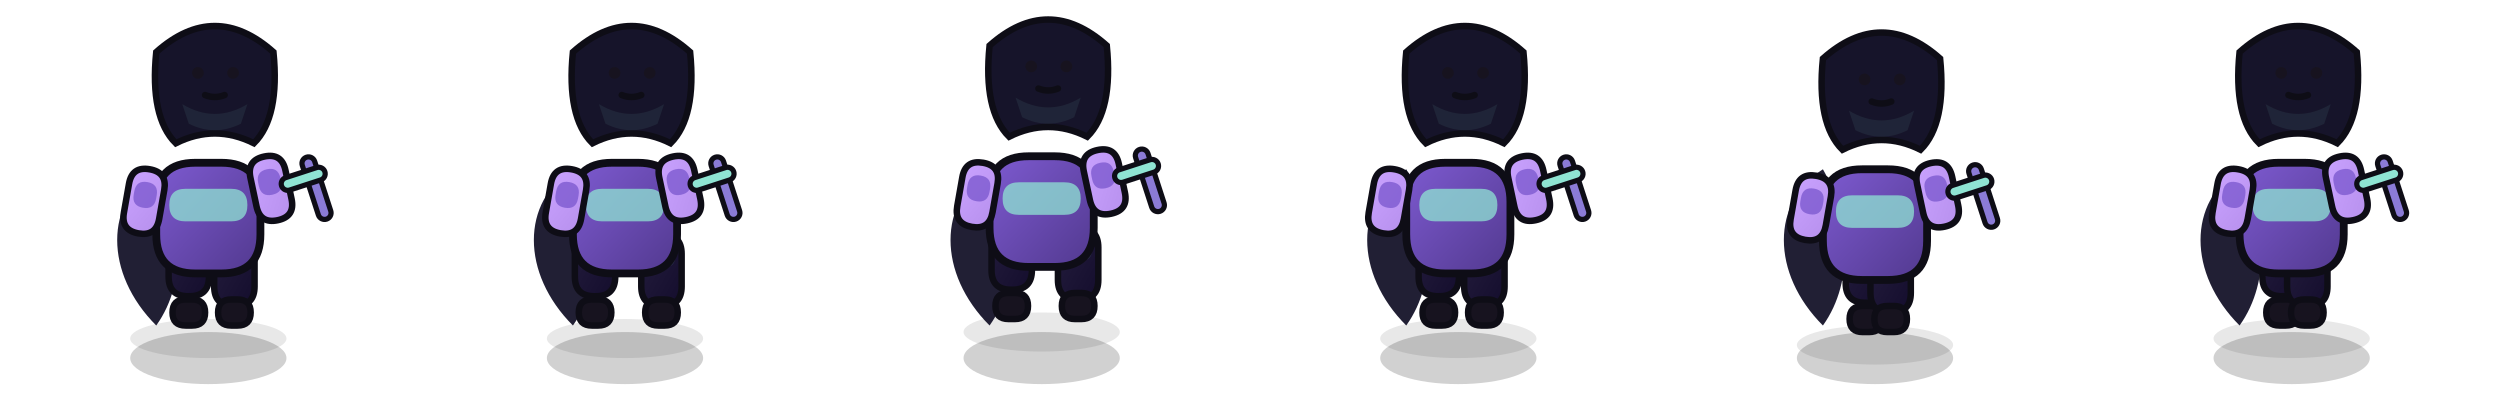
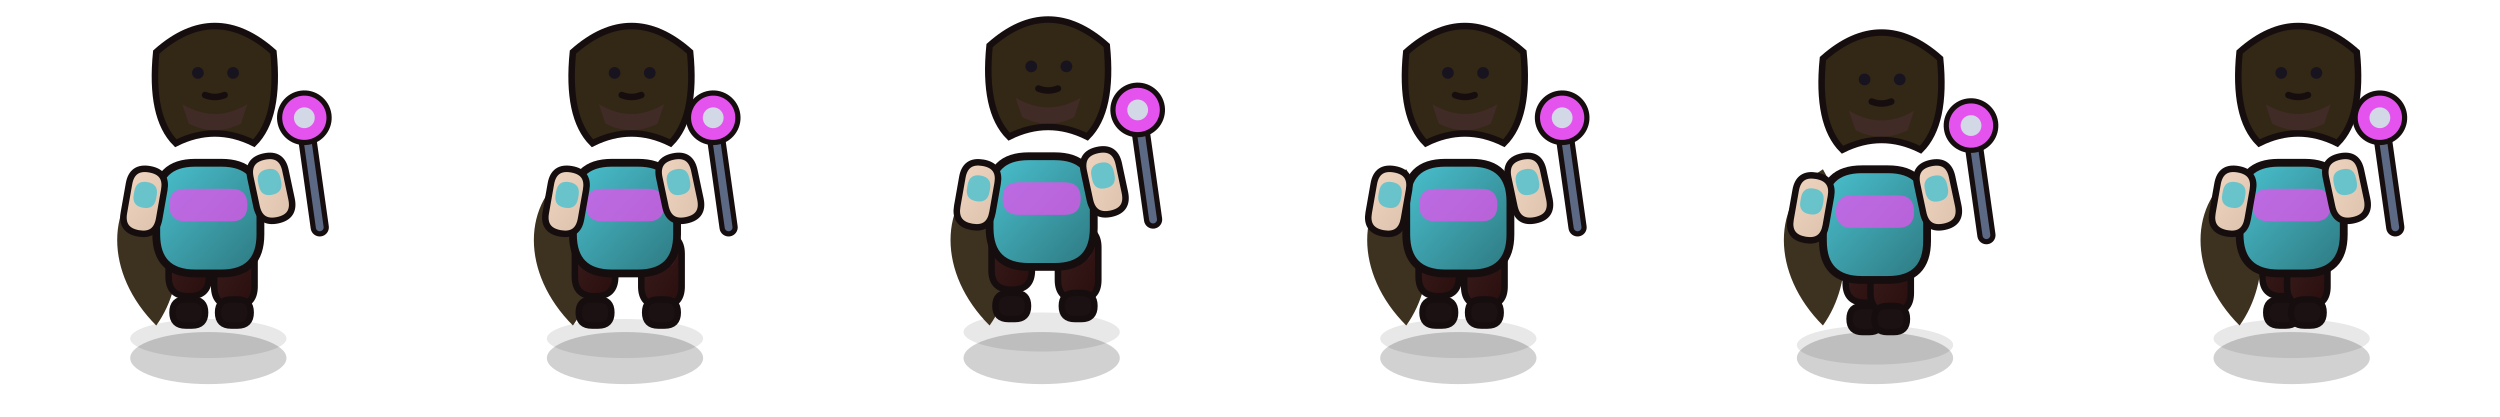
<svg xmlns="http://www.w3.org/2000/svg" viewBox="0 0 384 64" width="384" height="64" shape-rendering="geometricPrecision">
  <defs>
    <linearGradient id="shade-shirt" x1="0%" y1="0%" x2="100%" y2="100%">
-       <stop offset="0%" stop-color="#7d5ad0" />
-       <stop offset="100%" stop-color="#52398f" />
+       <stop offset="0%" stop-color="#4ac1cf" />
+       <stop offset="100%" stop-color="#2d7880" />
    </linearGradient>
    <linearGradient id="shade-skin" x1="0%" y1="0%" x2="100%" y2="100%">
-       <stop offset="0%" stop-color="#c9a2ff" />
-       <stop offset="100%" stop-color="#b790ed" />
+       <stop offset="0%" stop-color="#efd5bf" />
+       <stop offset="100%" stop-color="#ddc3ad" />
    </linearGradient>
    <linearGradient id="shade-hair" x1="0%" y1="0%" x2="100%" y2="100%">
-       <stop offset="0%" stop-color="#3a285c" />
-       <stop offset="100%" stop-color="#24163b" />
+       <stop offset="0%" stop-color="#2c2150" />
+       <stop offset="100%" stop-color="#181032" />
    </linearGradient>
    <linearGradient id="shade-pants" x1="0%" y1="0%" x2="100%" y2="100%">
-       <stop offset="0%" stop-color="#241d3d" />
-       <stop offset="100%" stop-color="#140d2d" />
+       <stop offset="0%" stop-color="#3a1d1d" />
+       <stop offset="100%" stop-color="#2a0d0d" />
    </linearGradient>
    <linearGradient id="shade-metal" x1="0%" y1="0%" x2="100%" y2="100%">
-       <stop offset="0%" stop-color="#d6caff" />
-       <stop offset="100%" stop-color="#8b7bd7" />
+       <stop offset="0%" stop-color="#d2d8e5" />
+       <stop offset="100%" stop-color="#5c6984" />
    </linearGradient>
    <filter id="shade-shadow" x="-50%" y="-50%" width="200%" height="200%">
      <feGaussianBlur stdDeviation="1.2" />
    </filter>
  </defs>
  <rect width="100%" height="100%" fill="transparent" />
  <g transform="translate(0,0)">
    <g>
      <ellipse cx="32" cy="55" rx="12" ry="4" fill="rgba(0,0,0,0.18)" />
      <ellipse cx="32" cy="52" rx="12" ry="3" fill="rgba(0,0,0,0.2)" opacity="0.45" />
-       <path d="M 24 26 C 16 31, 16 42, 24 50 C 29 43, 28 33, 24 26 Z" fill="#16142a" opacity="0.95" />
-       <path d="M 28.9 34.5 H 29.1 Q 32.1 34.5 32.1 37.5 V 42.5 Q 32.1 45.5 29.1 45.5 H 28.9 Q 25.9 45.5 25.9 42.5 V 37.5 Q 25.9 34.5 28.9 34.5 Z" fill="url(#shade-pants)" stroke="#0e0d16" stroke-width="1" />
-       <path d="M 28.4 36.5 H 29.6 Q 31.1 36.5 31.1 38 V 38 Q 31.1 39.5 29.6 39.5 H 28.4 Q 26.9 39.5 26.9 38 V 38 Q 26.9 36.5 28.4 36.5 Z" fill="#8fe4d3" opacity="0.12" />
-       <path d="M 28.5 46 H 29.5 Q 31.5 46 31.5 48 V 48 Q 31.5 50 29.5 50 H 28.5 Q 26.5 50 26.5 48 V 48 Q 26.5 46 28.5 46 Z" fill="#17131f" stroke="#0e0d16" stroke-width="1" />
-       <path d="M 35.9 36 H 36.1 Q 39.1 36 39.1 39 V 44 Q 39.1 47 36.1 47 H 35.9 Q 32.9 47 32.9 44 V 39 Q 32.9 36 35.9 36 Z" fill="url(#shade-pants)" stroke="#0e0d16" stroke-width="1" />
-       <path d="M 35.4 38 H 36.6 Q 38.1 38 38.1 39.5 V 39.5 Q 38.1 41 36.6 41 H 35.4 Q 33.9 41 33.9 39.5 V 39.5 Q 33.9 38 35.4 38 Z" fill="#8fe4d3" opacity="0.12" />
-       <path d="M 35.5 46 H 36.5 Q 38.5 46 38.5 48 V 48 Q 38.5 50 36.5 50 H 35.5 Q 33.5 50 33.5 48 V 48 Q 33.5 46 35.5 46 Z" fill="#17131f" stroke="#0e0d16" stroke-width="1" />
-       <path d="M 30 25 H 34 Q 40 25 40 31 V 36 Q 40 42 34 42 H 30 Q 24 42 24 36 V 31 Q 24 25 30 25 Z" fill="url(#shade-shirt)" stroke="#0e0d16" stroke-width="1.2" stroke-linejoin="round" />
-       <path d="M 28.5 29 H 35.5 Q 38 29 38 31.5 V 31.5 Q 38 34 35.5 34 H 28.5 Q 26 34 26 31.5 V 31.5 Q 26 29 28.5 29 Z" fill="#8fe4d3" opacity="0.75" />
-       <ellipse cx="33" cy="12" rx="7.3" ry="7.7" fill="url(#shade-skin)" stroke="#0e0d16" stroke-width="1.2" />
-       <path d="M 24 8 Q 33 0 42 8 Q 43 18 39 22 Q 33 19 27 22 Q 23 18 24 8 Z" fill="#16142a" stroke="#0e0d16" stroke-width="1" />
-       <circle cx="30.4" cy="11.2" r="0.9" fill="#17131f" />
-       <circle cx="35.8" cy="11.2" r="0.9" fill="#17131f" />
-       <path d="M 31.5 14.6 Q 33 15.2 34.5 14.6" fill="none" stroke="#0e0d16" stroke-width="1" stroke-linecap="round" />
-       <path d="M 28 16 Q 33 19 38 16 L 37 19 Q 33 21 29 19 Z" fill="#8fe4d3" opacity="0.08" />
+       <path d="M 24 26 C 16 31, 16 42, 24 50 C 29 43, 28 33, 24 26 Z" fill="#332715" opacity="0.95" />
+       <path d="M 28.9 34.5 H 29.1 Q 32.1 34.5 32.1 37.5 V 42.5 Q 32.1 45.5 29.1 45.5 H 28.9 Q 25.9 45.5 25.9 42.5 V 37.5 Q 25.9 34.5 28.9 34.5 Z" fill="url(#shade-pants)" stroke="#160d0e" stroke-width="1" />
+       <path d="M 28.4 36.5 H 29.6 Q 31.1 36.5 31.1 38 V 38 Q 31.1 39.5 29.6 39.5 H 28.4 Q 26.9 39.5 26.9 38 V 38 Q 26.9 36.5 28.4 36.5 Z" fill="#e453ee" opacity="0.12" />
+       <path d="M 28.5 46 H 29.5 Q 31.5 46 31.5 48 V 48 Q 31.5 50 29.5 50 H 28.5 Q 26.5 50 26.5 48 V 48 Q 26.5 46 28.5 46 Z" fill="#1c1112" stroke="#160d0e" stroke-width="1" />
+       <path d="M 35.9 36 H 36.1 Q 39.1 36 39.1 39 V 44 Q 39.1 47 36.1 47 H 35.9 Q 32.9 47 32.9 44 V 39 Q 32.9 36 35.9 36 Z" fill="url(#shade-pants)" stroke="#160d0e" stroke-width="1" />
+       <path d="M 35.4 38 H 36.6 Q 38.1 38 38.1 39.5 V 39.5 Q 38.1 41 36.6 41 H 35.4 Q 33.9 41 33.9 39.5 V 39.5 Q 33.9 38 35.4 38 Z" fill="#e453ee" opacity="0.12" />
+       <path d="M 35.5 46 H 36.5 Q 38.5 46 38.5 48 V 48 Q 38.5 50 36.5 50 H 35.5 Q 33.5 50 33.5 48 V 48 Q 33.5 46 35.5 46 Z" fill="#1c1112" stroke="#160d0e" stroke-width="1" />
+       <path d="M 30 25 H 34 Q 40 25 40 31 V 36 Q 40 42 34 42 H 30 Q 24 42 24 36 V 31 Q 24 25 30 25 Z" fill="url(#shade-shirt)" stroke="#160d0e" stroke-width="1.2" stroke-linejoin="round" />
+       <path d="M 28.5 29 H 35.5 Q 38 29 38 31.5 V 31.5 Q 38 34 35.5 34 H 28.5 Q 26 34 26 31.5 V 31.5 Q 26 29 28.5 29 Z" fill="#e453ee" opacity="0.75" />
+       <ellipse cx="33" cy="12" rx="7.3" ry="7.7" fill="url(#shade-skin)" stroke="#160d0e" stroke-width="1.2" />
+       <path d="M 24 8 Q 33 0 42 8 Q 43 18 39 22 Q 33 19 27 22 Q 23 18 24 8 Z" fill="#332715" stroke="#160d0e" stroke-width="1" />
+       <circle cx="30.4" cy="11.2" r="0.9" fill="#17131f" />
+       <circle cx="35.8" cy="11.2" r="0.9" fill="#17131f" />
+       <path d="M 31.5 14.6 Q 33 15.2 34.5 14.6" fill="none" stroke="#160d0e" stroke-width="1" stroke-linecap="round" />
+       <path d="M 28 16 Q 33 19 38 16 L 37 19 Q 33 21 29 19 Z" fill="#e453ee" opacity="0.08" />
      <g transform="translate(23 26) rotate(10)">
-         <path d="M 0 0 H 0 Q 2.75 0 2.75 2.75 V 7.25 Q 2.75 10 0 10 H 0 Q -2.75 10 -2.75 7.25 V 2.75 Q -2.75 0 0 0 Z" fill="url(#shade-skin)" stroke="#0e0d16" stroke-width="1" />
-         <path d="M 0 2 H 0 Q 1.75 2 1.75 3.75 V 4.25 Q 1.75 6 0 6 H 0 Q -1.75 6 -1.75 4.25 V 3.75 Q -1.75 2 0 2 Z" fill="#7d5ad0" opacity="0.8" />
+         <path d="M 0 0 H 0 Q 2.75 0 2.75 2.75 V 7.25 Q 2.75 10 0 10 H 0 Q -2.75 10 -2.75 7.25 V 2.75 Q -2.75 0 0 0 Z" fill="url(#shade-skin)" stroke="#160d0e" stroke-width="1" />
+         <path d="M 0 2 H 0 Q 1.75 2 1.75 3.75 V 4.25 Q 1.75 6 0 6 H 0 Q -1.75 6 -1.75 4.25 V 3.75 Q -1.75 2 0 2 Z" fill="#4ac1cf" opacity="0.8" />
      </g>
      <g transform="translate(41 26) rotate(-12)">
-         <path d="M 0 -2 H 0 Q 2.75 -2 2.75 0.75 V 5.25 Q 2.75 8 0 8 H 0 Q -2.75 8 -2.75 5.25 V 0.75 Q -2.75 -2 0 -2 Z" fill="url(#shade-skin)" stroke="#0e0d16" stroke-width="1" />
-         <path d="M 0 0 H 0 Q 1.75 0 1.75 1.75 V 2.25 Q 1.75 4 0 4 H 0 Q -1.75 4 -1.75 2.25 V 1.75 Q -1.75 0 0 0 Z" fill="#7d5ad0" opacity="0.8" />
-       </g>
-       <g transform="translate(48 27) rotate(-18)">
-         <rect x="-1" y="-3" width="2" height="10" rx="1" fill="#8b7bd7" stroke="#0e0d16" stroke-width="0.8" />
-         <rect x="-5" y="-1" width="7" height="2" rx="1" fill="#8fe4d3" stroke="#0e0d16" stroke-width="0.8" />
+         <path d="M 0 -2 H 0 Q 2.75 -2 2.75 0.75 V 5.25 Q 2.75 8 0 8 H 0 Q -2.75 8 -2.75 5.25 V 0.75 Q -2.75 -2 0 -2 Z" fill="url(#shade-skin)" stroke="#160d0e" stroke-width="1" />
+         <path d="M 0 0 H 0 Q 1.75 0 1.75 1.75 V 2.25 Q 1.75 4 0 4 H 0 Q -1.75 4 -1.75 2.25 V 1.75 Q -1.75 0 0 0 Z" fill="#4ac1cf" opacity="0.8" />
+       </g>
+       <g transform="translate(48 27) rotate(-8)">
+         <rect x="-1" y="-8" width="2" height="17" rx="1" fill="#5c6984" stroke="#160d0e" stroke-width="0.8" />
+         <circle cx="0" cy="-9" r="3.8" fill="#e453ee" stroke="#160d0e" stroke-width="0.8" />
+         <circle cx="0" cy="-9" r="1.6" fill="#d2d8e5" />
      </g>
    </g>
  </g>
  <g transform="translate(64,0)">
    <g>
      <ellipse cx="32" cy="55" rx="12" ry="4" fill="rgba(0,0,0,0.18)" />
      <ellipse cx="32" cy="52" rx="12" ry="3" fill="rgba(0,0,0,0.2)" opacity="0.45" />
-       <path d="M 24 26 C 16 31, 16 42, 24 50 C 29 43, 28 33, 24 26 Z" fill="#16142a" opacity="0.95" />
-       <path d="M 27.3 34.5 H 27.5 Q 30.5 34.5 30.5 37.5 V 42.5 Q 30.5 45.5 27.5 45.5 H 27.3 Q 24.3 45.5 24.3 42.5 V 37.5 Q 24.3 34.5 27.3 34.5 Z" fill="url(#shade-pants)" stroke="#0e0d16" stroke-width="1" />
-       <path d="M 26.8 36.5 H 28 Q 29.5 36.5 29.5 38 V 38 Q 29.5 39.5 28 39.5 H 26.8 Q 25.3 39.5 25.3 38 V 38 Q 25.3 36.5 26.8 36.5 Z" fill="#8fe4d3" opacity="0.12" />
-       <path d="M 26.9 46 H 27.9 Q 29.9 46 29.9 48 V 48 Q 29.9 50 27.9 50 H 26.9 Q 24.9 50 24.9 48 V 48 Q 24.9 46 26.9 46 Z" fill="#17131f" stroke="#0e0d16" stroke-width="1" />
-       <path d="M 37.5 36 H 37.7 Q 40.7 36 40.7 39 V 44 Q 40.7 47 37.7 47 H 37.5 Q 34.5 47 34.5 44 V 39 Q 34.5 36 37.5 36 Z" fill="url(#shade-pants)" stroke="#0e0d16" stroke-width="1" />
-       <path d="M 37 38 H 38.2 Q 39.7 38 39.7 39.5 V 39.5 Q 39.7 41 38.2 41 H 37 Q 35.5 41 35.5 39.5 V 39.5 Q 35.5 38 37 38 Z" fill="#8fe4d3" opacity="0.12" />
-       <path d="M 37.1 46 H 38.1 Q 40.1 46 40.1 48 V 48 Q 40.1 50 38.1 50 H 37.1 Q 35.1 50 35.1 48 V 48 Q 35.1 46 37.1 46 Z" fill="#17131f" stroke="#0e0d16" stroke-width="1" />
-       <path d="M 30 25 H 34 Q 40 25 40 31 V 36 Q 40 42 34 42 H 30 Q 24 42 24 36 V 31 Q 24 25 30 25 Z" fill="url(#shade-shirt)" stroke="#0e0d16" stroke-width="1.2" stroke-linejoin="round" />
-       <path d="M 28.5 29 H 35.5 Q 38 29 38 31.5 V 31.5 Q 38 34 35.5 34 H 28.5 Q 26 34 26 31.5 V 31.5 Q 26 29 28.5 29 Z" fill="#8fe4d3" opacity="0.75" />
-       <ellipse cx="33" cy="12" rx="7.3" ry="7.7" fill="url(#shade-skin)" stroke="#0e0d16" stroke-width="1.2" />
-       <path d="M 24 8 Q 33 0 42 8 Q 43 18 39 22 Q 33 19 27 22 Q 23 18 24 8 Z" fill="#16142a" stroke="#0e0d16" stroke-width="1" />
-       <circle cx="30.4" cy="11.2" r="0.9" fill="#17131f" />
-       <circle cx="35.8" cy="11.2" r="0.9" fill="#17131f" />
-       <path d="M 31.5 14.6 Q 33 15.2 34.5 14.6" fill="none" stroke="#0e0d16" stroke-width="1" stroke-linecap="round" />
-       <path d="M 28 16 Q 33 19 38 16 L 37 19 Q 33 21 29 19 Z" fill="#8fe4d3" opacity="0.08" />
+       <path d="M 24 26 C 16 31, 16 42, 24 50 C 29 43, 28 33, 24 26 Z" fill="#332715" opacity="0.95" />
+       <path d="M 27.3 34.5 H 27.5 Q 30.5 34.5 30.5 37.5 V 42.5 Q 30.5 45.5 27.5 45.5 H 27.3 Q 24.3 45.5 24.3 42.5 V 37.5 Q 24.3 34.5 27.3 34.5 Z" fill="url(#shade-pants)" stroke="#160d0e" stroke-width="1" />
+       <path d="M 26.8 36.5 H 28 Q 29.5 36.5 29.5 38 V 38 Q 29.5 39.5 28 39.5 H 26.8 Q 25.3 39.5 25.3 38 V 38 Q 25.3 36.5 26.8 36.5 Z" fill="#e453ee" opacity="0.12" />
+       <path d="M 26.9 46 H 27.9 Q 29.9 46 29.9 48 V 48 Q 29.9 50 27.9 50 H 26.9 Q 24.9 50 24.9 48 V 48 Q 24.9 46 26.9 46 Z" fill="#1c1112" stroke="#160d0e" stroke-width="1" />
+       <path d="M 37.5 36 H 37.7 Q 40.7 36 40.7 39 V 44 Q 40.7 47 37.7 47 H 37.5 Q 34.5 47 34.5 44 V 39 Q 34.5 36 37.5 36 Z" fill="url(#shade-pants)" stroke="#160d0e" stroke-width="1" />
+       <path d="M 37 38 H 38.2 Q 39.7 38 39.7 39.5 V 39.5 Q 39.7 41 38.2 41 H 37 Q 35.5 41 35.5 39.5 V 39.5 Q 35.5 38 37 38 Z" fill="#e453ee" opacity="0.12" />
+       <path d="M 37.1 46 H 38.1 Q 40.1 46 40.1 48 V 48 Q 40.1 50 38.1 50 H 37.1 Q 35.1 50 35.1 48 V 48 Q 35.1 46 37.1 46 Z" fill="#1c1112" stroke="#160d0e" stroke-width="1" />
+       <path d="M 30 25 H 34 Q 40 25 40 31 V 36 Q 40 42 34 42 H 30 Q 24 42 24 36 V 31 Q 24 25 30 25 Z" fill="url(#shade-shirt)" stroke="#160d0e" stroke-width="1.2" stroke-linejoin="round" />
+       <path d="M 28.5 29 H 35.5 Q 38 29 38 31.5 V 31.5 Q 38 34 35.5 34 H 28.5 Q 26 34 26 31.5 V 31.5 Q 26 29 28.5 29 Z" fill="#e453ee" opacity="0.75" />
+       <ellipse cx="33" cy="12" rx="7.3" ry="7.7" fill="url(#shade-skin)" stroke="#160d0e" stroke-width="1.2" />
+       <path d="M 24 8 Q 33 0 42 8 Q 43 18 39 22 Q 33 19 27 22 Q 23 18 24 8 Z" fill="#332715" stroke="#160d0e" stroke-width="1" />
+       <circle cx="30.4" cy="11.2" r="0.9" fill="#17131f" />
+       <circle cx="35.8" cy="11.2" r="0.9" fill="#17131f" />
+       <path d="M 31.5 14.6 Q 33 15.2 34.5 14.6" fill="none" stroke="#160d0e" stroke-width="1" stroke-linecap="round" />
+       <path d="M 28 16 Q 33 19 38 16 L 37 19 Q 33 21 29 19 Z" fill="#e453ee" opacity="0.08" />
      <g transform="translate(23.8 26) rotate(10)">
-         <path d="M 0 0 H 0 Q 2.75 0 2.75 2.75 V 7.25 Q 2.75 10 0 10 H 0 Q -2.75 10 -2.75 7.25 V 2.75 Q -2.75 0 0 0 Z" fill="url(#shade-skin)" stroke="#0e0d16" stroke-width="1" />
-         <path d="M 0 2 H 0 Q 1.75 2 1.75 3.75 V 4.25 Q 1.75 6 0 6 H 0 Q -1.75 6 -1.75 4.25 V 3.75 Q -1.75 2 0 2 Z" fill="#7d5ad0" opacity="0.8" />
+         <path d="M 0 0 H 0 Q 2.75 0 2.75 2.75 V 7.25 Q 2.75 10 0 10 H 0 Q -2.75 10 -2.75 7.25 V 2.75 Q -2.75 0 0 0 Z" fill="url(#shade-skin)" stroke="#160d0e" stroke-width="1" />
+         <path d="M 0 2 H 0 Q 1.75 2 1.75 3.75 V 4.25 Q 1.75 6 0 6 H 0 Q -1.75 6 -1.75 4.25 V 3.75 Q -1.75 2 0 2 Z" fill="#4ac1cf" opacity="0.8" />
      </g>
      <g transform="translate(39.8 26) rotate(-12)">
-         <path d="M 0 -2 H 0 Q 2.75 -2 2.75 0.75 V 5.25 Q 2.75 8 0 8 H 0 Q -2.75 8 -2.75 5.25 V 0.75 Q -2.75 -2 0 -2 Z" fill="url(#shade-skin)" stroke="#0e0d16" stroke-width="1" />
-         <path d="M 0 0 H 0 Q 1.75 0 1.75 1.75 V 2.25 Q 1.75 4 0 4 H 0 Q -1.75 4 -1.75 2.25 V 1.75 Q -1.75 0 0 0 Z" fill="#7d5ad0" opacity="0.8" />
-       </g>
-       <g transform="translate(46.8 27) rotate(-18)">
-         <rect x="-1" y="-3" width="2" height="10" rx="1" fill="#8b7bd7" stroke="#0e0d16" stroke-width="0.8" />
-         <rect x="-5" y="-1" width="7" height="2" rx="1" fill="#8fe4d3" stroke="#0e0d16" stroke-width="0.8" />
+         <path d="M 0 -2 H 0 Q 2.75 -2 2.75 0.75 V 5.25 Q 2.75 8 0 8 H 0 Q -2.75 8 -2.75 5.25 V 0.75 Q -2.75 -2 0 -2 Z" fill="url(#shade-skin)" stroke="#160d0e" stroke-width="1" />
+         <path d="M 0 0 H 0 Q 1.75 0 1.75 1.75 V 2.25 Q 1.75 4 0 4 H 0 Q -1.75 4 -1.75 2.25 V 1.75 Q -1.75 0 0 0 Z" fill="#4ac1cf" opacity="0.8" />
+       </g>
+       <g transform="translate(46.8 27) rotate(-8)">
+         <rect x="-1" y="-8" width="2" height="17" rx="1" fill="#5c6984" stroke="#160d0e" stroke-width="0.8" />
+         <circle cx="0" cy="-9" r="3.8" fill="#e453ee" stroke="#160d0e" stroke-width="0.8" />
+         <circle cx="0" cy="-9" r="1.6" fill="#d2d8e5" />
      </g>
    </g>
  </g>
  <g transform="translate(128,0)">
    <g>
      <ellipse cx="32" cy="55" rx="12" ry="4" fill="rgba(0,0,0,0.18)" />
      <ellipse cx="32" cy="51" rx="12" ry="3" fill="rgba(0,0,0,0.2)" opacity="0.45" />
-       <path d="M 24 26 C 16 31, 16 42, 24 50 C 29 43, 28 33, 24 26 Z" fill="#16142a" opacity="0.95" />
-       <path d="M 27.3 33.5 H 27.5 Q 30.5 33.5 30.5 36.5 V 41.5 Q 30.5 44.5 27.5 44.5 H 27.3 Q 24.3 44.5 24.3 41.5 V 36.5 Q 24.3 33.5 27.3 33.5 Z" fill="url(#shade-pants)" stroke="#0e0d16" stroke-width="1" />
-       <path d="M 26.8 35.5 H 28 Q 29.5 35.5 29.5 37 V 37 Q 29.5 38.5 28 38.5 H 26.8 Q 25.3 38.5 25.3 37 V 37 Q 25.3 35.5 26.8 35.5 Z" fill="#8fe4d3" opacity="0.12" />
-       <path d="M 26.9 45 H 27.9 Q 29.9 45 29.9 47 V 47 Q 29.9 49 27.9 49 H 26.9 Q 24.9 49 24.9 47 V 47 Q 24.9 45 26.9 45 Z" fill="#17131f" stroke="#0e0d16" stroke-width="1" />
-       <path d="M 37.5 35 H 37.7 Q 40.7 35 40.7 38 V 43 Q 40.7 46 37.7 46 H 37.5 Q 34.5 46 34.5 43 V 38 Q 34.5 35 37.5 35 Z" fill="url(#shade-pants)" stroke="#0e0d16" stroke-width="1" />
-       <path d="M 37 37 H 38.2 Q 39.7 37 39.7 38.5 V 38.5 Q 39.7 40 38.2 40 H 37 Q 35.5 40 35.5 38.5 V 38.5 Q 35.5 37 37 37 Z" fill="#8fe4d3" opacity="0.12" />
-       <path d="M 37.1 45 H 38.1 Q 40.1 45 40.1 47 V 47 Q 40.1 49 38.1 49 H 37.1 Q 35.1 49 35.1 47 V 47 Q 35.1 45 37.1 45 Z" fill="#17131f" stroke="#0e0d16" stroke-width="1" />
-       <path d="M 30 24 H 34 Q 40 24 40 30 V 35 Q 40 41 34 41 H 30 Q 24 41 24 35 V 30 Q 24 24 30 24 Z" fill="url(#shade-shirt)" stroke="#0e0d16" stroke-width="1.2" stroke-linejoin="round" />
-       <path d="M 28.5 28 H 35.5 Q 38 28 38 30.5 V 30.5 Q 38 33 35.5 33 H 28.5 Q 26 33 26 30.5 V 30.5 Q 26 28 28.5 28 Z" fill="#8fe4d3" opacity="0.75" />
-       <ellipse cx="33" cy="11" rx="7.3" ry="7.7" fill="url(#shade-skin)" stroke="#0e0d16" stroke-width="1.2" />
-       <path d="M 24 7 Q 33 -1 42 7 Q 43 17 39 21 Q 33 18 27 21 Q 23 17 24 7 Z" fill="#16142a" stroke="#0e0d16" stroke-width="1" />
+       <path d="M 24 26 C 16 31, 16 42, 24 50 C 29 43, 28 33, 24 26 Z" fill="#332715" opacity="0.95" />
+       <path d="M 27.3 33.5 H 27.5 Q 30.5 33.5 30.5 36.5 V 41.5 Q 30.5 44.5 27.5 44.5 H 27.3 Q 24.3 44.5 24.3 41.5 V 36.5 Q 24.3 33.5 27.3 33.5 Z" fill="url(#shade-pants)" stroke="#160d0e" stroke-width="1" />
+       <path d="M 26.8 35.5 H 28 Q 29.5 35.5 29.5 37 V 37 Q 29.5 38.5 28 38.5 H 26.8 Q 25.3 38.5 25.3 37 V 37 Q 25.3 35.5 26.8 35.5 Z" fill="#e453ee" opacity="0.12" />
+       <path d="M 26.9 45 H 27.9 Q 29.9 45 29.9 47 V 47 Q 29.9 49 27.9 49 H 26.9 Q 24.9 49 24.9 47 V 47 Q 24.9 45 26.9 45 Z" fill="#1c1112" stroke="#160d0e" stroke-width="1" />
+       <path d="M 37.5 35 H 37.7 Q 40.7 35 40.7 38 V 43 Q 40.7 46 37.7 46 H 37.5 Q 34.5 46 34.5 43 V 38 Q 34.5 35 37.5 35 Z" fill="url(#shade-pants)" stroke="#160d0e" stroke-width="1" />
+       <path d="M 37 37 H 38.2 Q 39.7 37 39.7 38.5 V 38.5 Q 39.7 40 38.2 40 H 37 Q 35.5 40 35.5 38.5 V 38.5 Q 35.5 37 37 37 Z" fill="#e453ee" opacity="0.12" />
+       <path d="M 37.1 45 H 38.1 Q 40.1 45 40.1 47 V 47 Q 40.1 49 38.1 49 H 37.1 Q 35.1 49 35.1 47 V 47 Q 35.1 45 37.1 45 Z" fill="#1c1112" stroke="#160d0e" stroke-width="1" />
+       <path d="M 30 24 H 34 Q 40 24 40 30 V 35 Q 40 41 34 41 H 30 Q 24 41 24 35 V 30 Q 24 24 30 24 Z" fill="url(#shade-shirt)" stroke="#160d0e" stroke-width="1.2" stroke-linejoin="round" />
+       <path d="M 28.5 28 H 35.5 Q 38 28 38 30.5 V 30.5 Q 38 33 35.5 33 H 28.5 Q 26 33 26 30.5 V 30.5 Q 26 28 28.5 28 Z" fill="#e453ee" opacity="0.75" />
+       <ellipse cx="33" cy="11" rx="7.3" ry="7.7" fill="url(#shade-skin)" stroke="#160d0e" stroke-width="1.2" />
+       <path d="M 24 7 Q 33 -1 42 7 Q 43 17 39 21 Q 33 18 27 21 Q 23 17 24 7 Z" fill="#332715" stroke="#160d0e" stroke-width="1" />
      <circle cx="30.4" cy="10.2" r="0.9" fill="#17131f" />
      <circle cx="35.8" cy="10.2" r="0.9" fill="#17131f" />
-       <path d="M 31.5 13.6 Q 33 14.2 34.5 13.6" fill="none" stroke="#0e0d16" stroke-width="1" stroke-linecap="round" />
-       <path d="M 28 15 Q 33 18 38 15 L 37 18 Q 33 20 29 18 Z" fill="#8fe4d3" opacity="0.08" />
+       <path d="M 31.5 13.6 Q 33 14.2 34.5 13.6" fill="none" stroke="#160d0e" stroke-width="1" stroke-linecap="round" />
+       <path d="M 28 15 Q 33 18 38 15 L 37 18 Q 33 20 29 18 Z" fill="#e453ee" opacity="0.08" />
      <g transform="translate(23 25) rotate(10)">
-         <path d="M 0 0 H 0 Q 2.75 0 2.75 2.75 V 7.25 Q 2.75 10 0 10 H 0 Q -2.75 10 -2.75 7.25 V 2.75 Q -2.75 0 0 0 Z" fill="url(#shade-skin)" stroke="#0e0d16" stroke-width="1" />
-         <path d="M 0 2 H 0 Q 1.75 2 1.75 3.75 V 4.25 Q 1.75 6 0 6 H 0 Q -1.75 6 -1.75 4.25 V 3.75 Q -1.75 2 0 2 Z" fill="#7d5ad0" opacity="0.8" />
+         <path d="M 0 0 H 0 Q 2.75 0 2.75 2.75 V 7.25 Q 2.75 10 0 10 H 0 Q -2.75 10 -2.75 7.25 V 2.75 Q -2.75 0 0 0 Z" fill="url(#shade-skin)" stroke="#160d0e" stroke-width="1" />
+         <path d="M 0 2 H 0 Q 1.75 2 1.75 3.75 V 4.25 Q 1.75 6 0 6 H 0 Q -1.75 6 -1.75 4.25 V 3.75 Q -1.75 2 0 2 Z" fill="#4ac1cf" opacity="0.8" />
      </g>
      <g transform="translate(41 25) rotate(-12)">
-         <path d="M 0 -2 H 0 Q 2.75 -2 2.75 0.75 V 5.25 Q 2.75 8 0 8 H 0 Q -2.75 8 -2.75 5.25 V 0.75 Q -2.75 -2 0 -2 Z" fill="url(#shade-skin)" stroke="#0e0d16" stroke-width="1" />
-         <path d="M 0 0 H 0 Q 1.75 0 1.75 1.75 V 2.25 Q 1.75 4 0 4 H 0 Q -1.75 4 -1.75 2.25 V 1.75 Q -1.75 0 0 0 Z" fill="#7d5ad0" opacity="0.8" />
-       </g>
-       <g transform="translate(48 25.8) rotate(-18)">
-         <rect x="-1" y="-3" width="2" height="10" rx="1" fill="#8b7bd7" stroke="#0e0d16" stroke-width="0.8" />
-         <rect x="-5" y="-1" width="7" height="2" rx="1" fill="#8fe4d3" stroke="#0e0d16" stroke-width="0.8" />
+         <path d="M 0 -2 H 0 Q 2.75 -2 2.75 0.75 V 5.25 Q 2.75 8 0 8 H 0 Q -2.75 8 -2.75 5.25 V 0.75 Q -2.75 -2 0 -2 Z" fill="url(#shade-skin)" stroke="#160d0e" stroke-width="1" />
+         <path d="M 0 0 H 0 Q 1.75 0 1.75 1.75 V 2.25 Q 1.75 4 0 4 H 0 Q -1.75 4 -1.75 2.25 V 1.75 Q -1.75 0 0 0 Z" fill="#4ac1cf" opacity="0.8" />
+       </g>
+       <g transform="translate(48 25.8) rotate(-8)">
+         <rect x="-1" y="-8" width="2" height="17" rx="1" fill="#5c6984" stroke="#160d0e" stroke-width="0.8" />
+         <circle cx="0" cy="-9" r="3.8" fill="#e453ee" stroke="#160d0e" stroke-width="0.8" />
+         <circle cx="0" cy="-9" r="1.6" fill="#d2d8e5" />
      </g>
    </g>
  </g>
  <g transform="translate(192,0)">
    <g>
      <ellipse cx="32" cy="55" rx="12" ry="4" fill="rgba(0,0,0,0.18)" />
      <ellipse cx="32" cy="52" rx="12" ry="3" fill="rgba(0,0,0,0.2)" opacity="0.45" />
-       <path d="M 24 26 C 16 31, 16 42, 24 50 C 29 43, 28 33, 24 26 Z" fill="#16142a" opacity="0.95" />
-       <path d="M 28.9 34.5 H 29.1 Q 32.1 34.5 32.1 37.5 V 42.5 Q 32.1 45.5 29.1 45.5 H 28.9 Q 25.9 45.5 25.9 42.5 V 37.5 Q 25.9 34.5 28.9 34.5 Z" fill="url(#shade-pants)" stroke="#0e0d16" stroke-width="1" />
-       <path d="M 28.4 36.5 H 29.6 Q 31.1 36.5 31.1 38 V 38 Q 31.1 39.5 29.6 39.5 H 28.4 Q 26.9 39.5 26.9 38 V 38 Q 26.9 36.5 28.4 36.5 Z" fill="#8fe4d3" opacity="0.12" />
-       <path d="M 28.5 46 H 29.5 Q 31.5 46 31.5 48 V 48 Q 31.5 50 29.5 50 H 28.5 Q 26.5 50 26.5 48 V 48 Q 26.5 46 28.5 46 Z" fill="#17131f" stroke="#0e0d16" stroke-width="1" />
-       <path d="M 35.9 36 H 36.1 Q 39.1 36 39.1 39 V 44 Q 39.1 47 36.1 47 H 35.9 Q 32.9 47 32.9 44 V 39 Q 32.9 36 35.9 36 Z" fill="url(#shade-pants)" stroke="#0e0d16" stroke-width="1" />
-       <path d="M 35.4 38 H 36.6 Q 38.1 38 38.1 39.5 V 39.5 Q 38.1 41 36.6 41 H 35.4 Q 33.9 41 33.9 39.5 V 39.5 Q 33.9 38 35.4 38 Z" fill="#8fe4d3" opacity="0.12" />
-       <path d="M 35.5 46 H 36.5 Q 38.5 46 38.5 48 V 48 Q 38.5 50 36.5 50 H 35.5 Q 33.5 50 33.5 48 V 48 Q 33.5 46 35.5 46 Z" fill="#17131f" stroke="#0e0d16" stroke-width="1" />
-       <path d="M 30 25 H 34 Q 40 25 40 31 V 36 Q 40 42 34 42 H 30 Q 24 42 24 36 V 31 Q 24 25 30 25 Z" fill="url(#shade-shirt)" stroke="#0e0d16" stroke-width="1.2" stroke-linejoin="round" />
-       <path d="M 28.5 29 H 35.5 Q 38 29 38 31.5 V 31.5 Q 38 34 35.5 34 H 28.5 Q 26 34 26 31.5 V 31.5 Q 26 29 28.5 29 Z" fill="#8fe4d3" opacity="0.75" />
-       <ellipse cx="33" cy="12" rx="7.3" ry="7.7" fill="url(#shade-skin)" stroke="#0e0d16" stroke-width="1.2" />
-       <path d="M 24 8 Q 33 0 42 8 Q 43 18 39 22 Q 33 19 27 22 Q 23 18 24 8 Z" fill="#16142a" stroke="#0e0d16" stroke-width="1" />
-       <circle cx="30.4" cy="11.2" r="0.9" fill="#17131f" />
-       <circle cx="35.8" cy="11.2" r="0.9" fill="#17131f" />
-       <path d="M 31.5 14.6 Q 33 15.2 34.5 14.6" fill="none" stroke="#0e0d16" stroke-width="1" stroke-linecap="round" />
-       <path d="M 28 16 Q 33 19 38 16 L 37 19 Q 33 21 29 19 Z" fill="#8fe4d3" opacity="0.08" />
+       <path d="M 24 26 C 16 31, 16 42, 24 50 C 29 43, 28 33, 24 26 Z" fill="#332715" opacity="0.95" />
+       <path d="M 28.9 34.5 H 29.1 Q 32.1 34.5 32.1 37.5 V 42.5 Q 32.1 45.5 29.1 45.5 H 28.9 Q 25.9 45.5 25.9 42.5 V 37.5 Q 25.9 34.5 28.9 34.5 Z" fill="url(#shade-pants)" stroke="#160d0e" stroke-width="1" />
+       <path d="M 28.4 36.5 H 29.6 Q 31.1 36.5 31.1 38 V 38 Q 31.1 39.5 29.6 39.5 H 28.4 Q 26.9 39.5 26.9 38 V 38 Q 26.9 36.5 28.4 36.5 Z" fill="#e453ee" opacity="0.12" />
+       <path d="M 28.5 46 H 29.5 Q 31.5 46 31.5 48 V 48 Q 31.5 50 29.5 50 H 28.5 Q 26.5 50 26.5 48 V 48 Q 26.5 46 28.5 46 Z" fill="#1c1112" stroke="#160d0e" stroke-width="1" />
+       <path d="M 35.9 36 H 36.1 Q 39.1 36 39.1 39 V 44 Q 39.1 47 36.1 47 H 35.9 Q 32.9 47 32.9 44 V 39 Q 32.9 36 35.9 36 Z" fill="url(#shade-pants)" stroke="#160d0e" stroke-width="1" />
+       <path d="M 35.4 38 H 36.6 Q 38.1 38 38.1 39.5 V 39.5 Q 38.1 41 36.6 41 H 35.4 Q 33.9 41 33.9 39.5 V 39.5 Q 33.9 38 35.4 38 Z" fill="#e453ee" opacity="0.12" />
+       <path d="M 35.5 46 H 36.5 Q 38.5 46 38.5 48 V 48 Q 38.5 50 36.5 50 H 35.5 Q 33.5 50 33.5 48 V 48 Q 33.5 46 35.5 46 Z" fill="#1c1112" stroke="#160d0e" stroke-width="1" />
+       <path d="M 30 25 H 34 Q 40 25 40 31 V 36 Q 40 42 34 42 H 30 Q 24 42 24 36 V 31 Q 24 25 30 25 Z" fill="url(#shade-shirt)" stroke="#160d0e" stroke-width="1.2" stroke-linejoin="round" />
+       <path d="M 28.5 29 H 35.5 Q 38 29 38 31.5 V 31.5 Q 38 34 35.5 34 H 28.5 Q 26 34 26 31.5 V 31.5 Q 26 29 28.5 29 Z" fill="#e453ee" opacity="0.75" />
+       <ellipse cx="33" cy="12" rx="7.3" ry="7.7" fill="url(#shade-skin)" stroke="#160d0e" stroke-width="1.2" />
+       <path d="M 24 8 Q 33 0 42 8 Q 43 18 39 22 Q 33 19 27 22 Q 23 18 24 8 Z" fill="#332715" stroke="#160d0e" stroke-width="1" />
+       <circle cx="30.4" cy="11.2" r="0.9" fill="#17131f" />
+       <circle cx="35.8" cy="11.2" r="0.9" fill="#17131f" />
+       <path d="M 31.5 14.6 Q 33 15.2 34.5 14.6" fill="none" stroke="#160d0e" stroke-width="1" stroke-linecap="round" />
+       <path d="M 28 16 Q 33 19 38 16 L 37 19 Q 33 21 29 19 Z" fill="#e453ee" opacity="0.08" />
      <g transform="translate(22.2 26) rotate(10)">
-         <path d="M 0 0 H 0 Q 2.75 0 2.75 2.75 V 7.25 Q 2.75 10 0 10 H 0 Q -2.75 10 -2.75 7.25 V 2.75 Q -2.75 0 0 0 Z" fill="url(#shade-skin)" stroke="#0e0d16" stroke-width="1" />
-         <path d="M 0 2 H 0 Q 1.75 2 1.75 3.75 V 4.25 Q 1.75 6 0 6 H 0 Q -1.75 6 -1.75 4.25 V 3.75 Q -1.75 2 0 2 Z" fill="#7d5ad0" opacity="0.8" />
+         <path d="M 0 0 H 0 Q 2.75 0 2.75 2.75 V 7.25 Q 2.75 10 0 10 H 0 Q -2.75 10 -2.75 7.25 V 2.75 Q -2.75 0 0 0 Z" fill="url(#shade-skin)" stroke="#160d0e" stroke-width="1" />
+         <path d="M 0 2 H 0 Q 1.75 2 1.75 3.75 V 4.25 Q 1.75 6 0 6 H 0 Q -1.75 6 -1.75 4.25 V 3.75 Q -1.75 2 0 2 Z" fill="#4ac1cf" opacity="0.8" />
      </g>
      <g transform="translate(42.2 26) rotate(-12)">
-         <path d="M 0 -2 H 0 Q 2.75 -2 2.75 0.75 V 5.25 Q 2.75 8 0 8 H 0 Q -2.75 8 -2.75 5.25 V 0.75 Q -2.75 -2 0 -2 Z" fill="url(#shade-skin)" stroke="#0e0d16" stroke-width="1" />
-         <path d="M 0 0 H 0 Q 1.75 0 1.75 1.75 V 2.25 Q 1.75 4 0 4 H 0 Q -1.75 4 -1.75 2.25 V 1.75 Q -1.75 0 0 0 Z" fill="#7d5ad0" opacity="0.8" />
-       </g>
-       <g transform="translate(49.2 27) rotate(-18)">
-         <rect x="-1" y="-3" width="2" height="10" rx="1" fill="#8b7bd7" stroke="#0e0d16" stroke-width="0.8" />
-         <rect x="-5" y="-1" width="7" height="2" rx="1" fill="#8fe4d3" stroke="#0e0d16" stroke-width="0.8" />
+         <path d="M 0 -2 H 0 Q 2.75 -2 2.75 0.75 V 5.25 Q 2.75 8 0 8 H 0 Q -2.75 8 -2.75 5.25 V 0.75 Q -2.75 -2 0 -2 Z" fill="url(#shade-skin)" stroke="#160d0e" stroke-width="1" />
+         <path d="M 0 0 H 0 Q 1.75 0 1.75 1.75 V 2.25 Q 1.75 4 0 4 H 0 Q -1.75 4 -1.75 2.25 V 1.75 Q -1.75 0 0 0 Z" fill="#4ac1cf" opacity="0.8" />
+       </g>
+       <g transform="translate(49.2 27) rotate(-8)">
+         <rect x="-1" y="-8" width="2" height="17" rx="1" fill="#5c6984" stroke="#160d0e" stroke-width="0.8" />
+         <circle cx="0" cy="-9" r="3.8" fill="#e453ee" stroke="#160d0e" stroke-width="0.8" />
+         <circle cx="0" cy="-9" r="1.6" fill="#d2d8e5" />
      </g>
    </g>
  </g>
  <g transform="translate(256,0)">
    <g>
      <ellipse cx="32" cy="55" rx="12" ry="4" fill="rgba(0,0,0,0.18)" />
      <ellipse cx="32" cy="53" rx="12" ry="3" fill="rgba(0,0,0,0.2)" opacity="0.45" />
-       <path d="M 24 26 C 16 31, 16 42, 24 50 C 29 43, 28 33, 24 26 Z" fill="#16142a" opacity="0.95" />
-       <path d="M 30.5 35.5 H 30.7 Q 33.7 35.5 33.7 38.5 V 43.5 Q 33.7 46.5 30.7 46.5 H 30.5 Q 27.5 46.5 27.5 43.5 V 38.5 Q 27.5 35.5 30.5 35.5 Z" fill="url(#shade-pants)" stroke="#0e0d16" stroke-width="1" />
-       <path d="M 30 37.5 H 31.2 Q 32.7 37.5 32.7 39 V 39 Q 32.7 40.5 31.2 40.5 H 30 Q 28.5 40.5 28.5 39 V 39 Q 28.5 37.5 30 37.5 Z" fill="#8fe4d3" opacity="0.12" />
-       <path d="M 30.1 47 H 31.1 Q 33.1 47 33.1 49 V 49 Q 33.1 51 31.1 51 H 30.1 Q 28.1 51 28.1 49 V 49 Q 28.1 47 30.1 47 Z" fill="#17131f" stroke="#0e0d16" stroke-width="1" />
-       <path d="M 34.3 37 H 34.5 Q 37.5 37 37.5 40 V 45 Q 37.5 48 34.5 48 H 34.3 Q 31.3 48 31.3 45 V 40 Q 31.3 37 34.3 37 Z" fill="url(#shade-pants)" stroke="#0e0d16" stroke-width="1" />
-       <path d="M 33.8 39 H 35 Q 36.5 39 36.5 40.5 V 40.5 Q 36.5 42 35 42 H 33.8 Q 32.3 42 32.3 40.5 V 40.5 Q 32.3 39 33.8 39 Z" fill="#8fe4d3" opacity="0.12" />
-       <path d="M 33.9 47 H 34.9 Q 36.9 47 36.9 49 V 49 Q 36.9 51 34.9 51 H 33.9 Q 31.9 51 31.9 49 V 49 Q 31.9 47 33.9 47 Z" fill="#17131f" stroke="#0e0d16" stroke-width="1" />
-       <path d="M 30 26 H 34 Q 40 26 40 32 V 37 Q 40 43 34 43 H 30 Q 24 43 24 37 V 32 Q 24 26 30 26 Z" fill="url(#shade-shirt)" stroke="#0e0d16" stroke-width="1.2" stroke-linejoin="round" />
-       <path d="M 28.5 30 H 35.5 Q 38 30 38 32.5 V 32.5 Q 38 35 35.5 35 H 28.5 Q 26 35 26 32.5 V 32.5 Q 26 30 28.5 30 Z" fill="#8fe4d3" opacity="0.75" />
-       <ellipse cx="33" cy="13" rx="7.3" ry="7.7" fill="url(#shade-skin)" stroke="#0e0d16" stroke-width="1.2" />
-       <path d="M 24 9 Q 33 1 42 9 Q 43 19 39 23 Q 33 20 27 23 Q 23 19 24 9 Z" fill="#16142a" stroke="#0e0d16" stroke-width="1" />
+       <path d="M 24 26 C 16 31, 16 42, 24 50 C 29 43, 28 33, 24 26 Z" fill="#332715" opacity="0.95" />
+       <path d="M 30.5 35.5 H 30.7 Q 33.7 35.5 33.7 38.5 V 43.5 Q 33.7 46.5 30.7 46.5 H 30.5 Q 27.5 46.5 27.5 43.5 V 38.5 Q 27.5 35.5 30.5 35.5 Z" fill="url(#shade-pants)" stroke="#160d0e" stroke-width="1" />
+       <path d="M 30 37.5 H 31.2 Q 32.7 37.5 32.7 39 V 39 Q 32.7 40.5 31.2 40.5 H 30 Q 28.5 40.5 28.5 39 V 39 Q 28.5 37.5 30 37.5 Z" fill="#e453ee" opacity="0.12" />
+       <path d="M 30.1 47 H 31.1 Q 33.1 47 33.1 49 V 49 Q 33.1 51 31.1 51 H 30.1 Q 28.1 51 28.1 49 V 49 Q 28.1 47 30.1 47 Z" fill="#1c1112" stroke="#160d0e" stroke-width="1" />
+       <path d="M 34.3 37 H 34.5 Q 37.5 37 37.5 40 V 45 Q 37.5 48 34.5 48 H 34.3 Q 31.3 48 31.3 45 V 40 Q 31.3 37 34.3 37 Z" fill="url(#shade-pants)" stroke="#160d0e" stroke-width="1" />
+       <path d="M 33.8 39 H 35 Q 36.5 39 36.5 40.5 V 40.5 Q 36.5 42 35 42 H 33.8 Q 32.3 42 32.3 40.5 V 40.5 Q 32.3 39 33.8 39 Z" fill="#e453ee" opacity="0.12" />
+       <path d="M 33.9 47 H 34.9 Q 36.9 47 36.9 49 V 49 Q 36.9 51 34.9 51 H 33.9 Q 31.9 51 31.9 49 V 49 Q 31.9 47 33.9 47 Z" fill="#1c1112" stroke="#160d0e" stroke-width="1" />
+       <path d="M 30 26 H 34 Q 40 26 40 32 V 37 Q 40 43 34 43 H 30 Q 24 43 24 37 V 32 Q 24 26 30 26 Z" fill="url(#shade-shirt)" stroke="#160d0e" stroke-width="1.2" stroke-linejoin="round" />
+       <path d="M 28.5 30 H 35.5 Q 38 30 38 32.5 V 32.5 Q 38 35 35.5 35 H 28.5 Q 26 35 26 32.5 V 32.5 Q 26 30 28.5 30 Z" fill="#e453ee" opacity="0.75" />
+       <ellipse cx="33" cy="13" rx="7.3" ry="7.7" fill="url(#shade-skin)" stroke="#160d0e" stroke-width="1.2" />
+       <path d="M 24 9 Q 33 1 42 9 Q 43 19 39 23 Q 33 20 27 23 Q 23 19 24 9 Z" fill="#332715" stroke="#160d0e" stroke-width="1" />
      <circle cx="30.4" cy="12.2" r="0.9" fill="#17131f" />
      <circle cx="35.8" cy="12.2" r="0.9" fill="#17131f" />
-       <path d="M 31.5 15.6 Q 33 16.2 34.5 15.6" fill="none" stroke="#0e0d16" stroke-width="1" stroke-linecap="round" />
-       <path d="M 28 17 Q 33 20 38 17 L 37 20 Q 33 22 29 20 Z" fill="#8fe4d3" opacity="0.08" />
+       <path d="M 31.5 15.6 Q 33 16.2 34.5 15.6" fill="none" stroke="#160d0e" stroke-width="1" stroke-linecap="round" />
+       <path d="M 28 17 Q 33 20 38 17 L 37 20 Q 33 22 29 20 Z" fill="#e453ee" opacity="0.08" />
      <g transform="translate(23 27) rotate(10)">
-         <path d="M 0 0 H 0 Q 2.75 0 2.75 2.75 V 7.25 Q 2.75 10 0 10 H 0 Q -2.75 10 -2.75 7.25 V 2.75 Q -2.75 0 0 0 Z" fill="url(#shade-skin)" stroke="#0e0d16" stroke-width="1" />
-         <path d="M 0 2 H 0 Q 1.75 2 1.75 3.75 V 4.25 Q 1.75 6 0 6 H 0 Q -1.75 6 -1.75 4.25 V 3.75 Q -1.75 2 0 2 Z" fill="#7d5ad0" opacity="0.8" />
+         <path d="M 0 0 H 0 Q 2.75 0 2.75 2.75 V 7.25 Q 2.75 10 0 10 H 0 Q -2.75 10 -2.75 7.25 V 2.75 Q -2.75 0 0 0 Z" fill="url(#shade-skin)" stroke="#160d0e" stroke-width="1" />
+         <path d="M 0 2 H 0 Q 1.75 2 1.75 3.75 V 4.25 Q 1.75 6 0 6 H 0 Q -1.75 6 -1.75 4.25 V 3.75 Q -1.75 2 0 2 Z" fill="#4ac1cf" opacity="0.8" />
      </g>
      <g transform="translate(41 27) rotate(-12)">
-         <path d="M 0 -2 H 0 Q 2.75 -2 2.75 0.75 V 5.25 Q 2.75 8 0 8 H 0 Q -2.75 8 -2.75 5.25 V 0.75 Q -2.75 -2 0 -2 Z" fill="url(#shade-skin)" stroke="#0e0d16" stroke-width="1" />
-         <path d="M 0 0 H 0 Q 1.75 0 1.75 1.75 V 2.25 Q 1.75 4 0 4 H 0 Q -1.75 4 -1.75 2.25 V 1.75 Q -1.75 0 0 0 Z" fill="#7d5ad0" opacity="0.8" />
-       </g>
-       <g transform="translate(48 28.2) rotate(-18)">
-         <rect x="-1" y="-3" width="2" height="10" rx="1" fill="#8b7bd7" stroke="#0e0d16" stroke-width="0.8" />
-         <rect x="-5" y="-1" width="7" height="2" rx="1" fill="#8fe4d3" stroke="#0e0d16" stroke-width="0.8" />
+         <path d="M 0 -2 H 0 Q 2.75 -2 2.75 0.75 V 5.25 Q 2.75 8 0 8 H 0 Q -2.75 8 -2.75 5.25 V 0.75 Q -2.75 -2 0 -2 Z" fill="url(#shade-skin)" stroke="#160d0e" stroke-width="1" />
+         <path d="M 0 0 H 0 Q 1.75 0 1.75 1.75 V 2.25 Q 1.75 4 0 4 H 0 Q -1.75 4 -1.75 2.25 V 1.75 Q -1.75 0 0 0 Z" fill="#4ac1cf" opacity="0.8" />
+       </g>
+       <g transform="translate(48 28.2) rotate(-8)">
+         <rect x="-1" y="-8" width="2" height="17" rx="1" fill="#5c6984" stroke="#160d0e" stroke-width="0.8" />
+         <circle cx="0" cy="-9" r="3.8" fill="#e453ee" stroke="#160d0e" stroke-width="0.8" />
+         <circle cx="0" cy="-9" r="1.6" fill="#d2d8e5" />
      </g>
    </g>
  </g>
  <g transform="translate(320,0)">
    <g>
      <ellipse cx="32" cy="55" rx="12" ry="4" fill="rgba(0,0,0,0.18)" />
      <ellipse cx="32" cy="52" rx="12" ry="3" fill="rgba(0,0,0,0.2)" opacity="0.45" />
-       <path d="M 24 26 C 16 31, 16 42, 24 50 C 29 43, 28 33, 24 26 Z" fill="#16142a" opacity="0.95" />
-       <path d="M 30.5 34.5 H 30.7 Q 33.7 34.5 33.7 37.5 V 42.5 Q 33.7 45.5 30.7 45.5 H 30.5 Q 27.5 45.5 27.5 42.5 V 37.5 Q 27.5 34.5 30.5 34.5 Z" fill="url(#shade-pants)" stroke="#0e0d16" stroke-width="1" />
-       <path d="M 30 36.5 H 31.2 Q 32.7 36.5 32.7 38 V 38 Q 32.7 39.5 31.2 39.5 H 30 Q 28.5 39.5 28.5 38 V 38 Q 28.5 36.5 30 36.5 Z" fill="#8fe4d3" opacity="0.12" />
-       <path d="M 30.1 46 H 31.1 Q 33.1 46 33.1 48 V 48 Q 33.1 50 31.1 50 H 30.1 Q 28.1 50 28.1 48 V 48 Q 28.1 46 30.1 46 Z" fill="#17131f" stroke="#0e0d16" stroke-width="1" />
-       <path d="M 34.3 36 H 34.5 Q 37.5 36 37.5 39 V 44 Q 37.5 47 34.5 47 H 34.3 Q 31.3 47 31.3 44 V 39 Q 31.3 36 34.3 36 Z" fill="url(#shade-pants)" stroke="#0e0d16" stroke-width="1" />
-       <path d="M 33.8 38 H 35 Q 36.5 38 36.5 39.5 V 39.5 Q 36.5 41 35 41 H 33.8 Q 32.3 41 32.3 39.5 V 39.5 Q 32.3 38 33.8 38 Z" fill="#8fe4d3" opacity="0.12" />
-       <path d="M 33.9 46 H 34.9 Q 36.9 46 36.9 48 V 48 Q 36.9 50 34.9 50 H 33.9 Q 31.9 50 31.9 48 V 48 Q 31.9 46 33.9 46 Z" fill="#17131f" stroke="#0e0d16" stroke-width="1" />
-       <path d="M 30 25 H 34 Q 40 25 40 31 V 36 Q 40 42 34 42 H 30 Q 24 42 24 36 V 31 Q 24 25 30 25 Z" fill="url(#shade-shirt)" stroke="#0e0d16" stroke-width="1.2" stroke-linejoin="round" />
-       <path d="M 28.5 29 H 35.5 Q 38 29 38 31.5 V 31.5 Q 38 34 35.5 34 H 28.5 Q 26 34 26 31.5 V 31.5 Q 26 29 28.5 29 Z" fill="#8fe4d3" opacity="0.75" />
-       <ellipse cx="33" cy="12" rx="7.3" ry="7.7" fill="url(#shade-skin)" stroke="#0e0d16" stroke-width="1.2" />
-       <path d="M 24 8 Q 33 0 42 8 Q 43 18 39 22 Q 33 19 27 22 Q 23 18 24 8 Z" fill="#16142a" stroke="#0e0d16" stroke-width="1" />
-       <circle cx="30.4" cy="11.2" r="0.9" fill="#17131f" />
-       <circle cx="35.8" cy="11.2" r="0.9" fill="#17131f" />
-       <path d="M 31.5 14.6 Q 33 15.2 34.5 14.6" fill="none" stroke="#0e0d16" stroke-width="1" stroke-linecap="round" />
-       <path d="M 28 16 Q 33 19 38 16 L 37 19 Q 33 21 29 19 Z" fill="#8fe4d3" opacity="0.08" />
+       <path d="M 24 26 C 16 31, 16 42, 24 50 C 29 43, 28 33, 24 26 Z" fill="#332715" opacity="0.95" />
+       <path d="M 30.5 34.5 H 30.7 Q 33.7 34.5 33.7 37.5 V 42.5 Q 33.7 45.5 30.7 45.5 H 30.5 Q 27.5 45.5 27.5 42.5 V 37.5 Q 27.5 34.5 30.5 34.5 Z" fill="url(#shade-pants)" stroke="#160d0e" stroke-width="1" />
+       <path d="M 30 36.5 H 31.2 Q 32.7 36.5 32.7 38 V 38 Q 32.7 39.5 31.2 39.5 H 30 Q 28.5 39.5 28.5 38 V 38 Q 28.5 36.5 30 36.5 Z" fill="#e453ee" opacity="0.12" />
+       <path d="M 30.1 46 H 31.1 Q 33.1 46 33.1 48 V 48 Q 33.1 50 31.1 50 H 30.1 Q 28.1 50 28.1 48 V 48 Q 28.1 46 30.1 46 Z" fill="#1c1112" stroke="#160d0e" stroke-width="1" />
+       <path d="M 34.3 36 H 34.5 Q 37.5 36 37.5 39 V 44 Q 37.5 47 34.5 47 H 34.3 Q 31.3 47 31.3 44 V 39 Q 31.3 36 34.3 36 Z" fill="url(#shade-pants)" stroke="#160d0e" stroke-width="1" />
+       <path d="M 33.8 38 H 35 Q 36.5 38 36.5 39.5 V 39.5 Q 36.5 41 35 41 H 33.8 Q 32.3 41 32.3 39.5 V 39.5 Q 32.3 38 33.8 38 Z" fill="#e453ee" opacity="0.12" />
+       <path d="M 33.9 46 H 34.9 Q 36.9 46 36.9 48 V 48 Q 36.9 50 34.9 50 H 33.9 Q 31.9 50 31.9 48 V 48 Q 31.9 46 33.9 46 Z" fill="#1c1112" stroke="#160d0e" stroke-width="1" />
+       <path d="M 30 25 H 34 Q 40 25 40 31 V 36 Q 40 42 34 42 H 30 Q 24 42 24 36 V 31 Q 24 25 30 25 Z" fill="url(#shade-shirt)" stroke="#160d0e" stroke-width="1.2" stroke-linejoin="round" />
+       <path d="M 28.5 29 H 35.5 Q 38 29 38 31.5 V 31.5 Q 38 34 35.5 34 H 28.5 Q 26 34 26 31.5 V 31.5 Q 26 29 28.5 29 Z" fill="#e453ee" opacity="0.75" />
+       <ellipse cx="33" cy="12" rx="7.3" ry="7.7" fill="url(#shade-skin)" stroke="#160d0e" stroke-width="1.2" />
+       <path d="M 24 8 Q 33 0 42 8 Q 43 18 39 22 Q 33 19 27 22 Q 23 18 24 8 Z" fill="#332715" stroke="#160d0e" stroke-width="1" />
+       <circle cx="30.4" cy="11.2" r="0.9" fill="#17131f" />
+       <circle cx="35.8" cy="11.2" r="0.9" fill="#17131f" />
+       <path d="M 31.5 14.6 Q 33 15.2 34.5 14.6" fill="none" stroke="#160d0e" stroke-width="1" stroke-linecap="round" />
+       <path d="M 28 16 Q 33 19 38 16 L 37 19 Q 33 21 29 19 Z" fill="#e453ee" opacity="0.08" />
      <g transform="translate(23.8 26) rotate(10)">
-         <path d="M 0 0 H 0 Q 2.75 0 2.75 2.75 V 7.25 Q 2.75 10 0 10 H 0 Q -2.75 10 -2.75 7.25 V 2.75 Q -2.75 0 0 0 Z" fill="url(#shade-skin)" stroke="#0e0d16" stroke-width="1" />
-         <path d="M 0 2 H 0 Q 1.75 2 1.75 3.75 V 4.25 Q 1.75 6 0 6 H 0 Q -1.75 6 -1.75 4.25 V 3.75 Q -1.75 2 0 2 Z" fill="#7d5ad0" opacity="0.8" />
+         <path d="M 0 0 H 0 Q 2.75 0 2.75 2.75 V 7.25 Q 2.75 10 0 10 H 0 Q -2.75 10 -2.75 7.25 V 2.75 Q -2.75 0 0 0 Z" fill="url(#shade-skin)" stroke="#160d0e" stroke-width="1" />
+         <path d="M 0 2 H 0 Q 1.75 2 1.75 3.75 V 4.25 Q 1.75 6 0 6 H 0 Q -1.75 6 -1.75 4.25 V 3.75 Q -1.75 2 0 2 Z" fill="#4ac1cf" opacity="0.8" />
      </g>
      <g transform="translate(39.8 26) rotate(-12)">
-         <path d="M 0 -2 H 0 Q 2.75 -2 2.75 0.75 V 5.25 Q 2.75 8 0 8 H 0 Q -2.75 8 -2.75 5.25 V 0.75 Q -2.75 -2 0 -2 Z" fill="url(#shade-skin)" stroke="#0e0d16" stroke-width="1" />
-         <path d="M 0 0 H 0 Q 1.75 0 1.75 1.75 V 2.25 Q 1.75 4 0 4 H 0 Q -1.75 4 -1.75 2.25 V 1.75 Q -1.75 0 0 0 Z" fill="#7d5ad0" opacity="0.8" />
-       </g>
-       <g transform="translate(46.8 27) rotate(-18)">
-         <rect x="-1" y="-3" width="2" height="10" rx="1" fill="#8b7bd7" stroke="#0e0d16" stroke-width="0.8" />
-         <rect x="-5" y="-1" width="7" height="2" rx="1" fill="#8fe4d3" stroke="#0e0d16" stroke-width="0.8" />
+         <path d="M 0 -2 H 0 Q 2.75 -2 2.75 0.75 V 5.25 Q 2.75 8 0 8 H 0 Q -2.75 8 -2.75 5.25 V 0.75 Q -2.75 -2 0 -2 Z" fill="url(#shade-skin)" stroke="#160d0e" stroke-width="1" />
+         <path d="M 0 0 H 0 Q 1.75 0 1.75 1.75 V 2.25 Q 1.75 4 0 4 H 0 Q -1.75 4 -1.75 2.25 V 1.75 Q -1.75 0 0 0 Z" fill="#4ac1cf" opacity="0.8" />
+       </g>
+       <g transform="translate(46.8 27) rotate(-8)">
+         <rect x="-1" y="-8" width="2" height="17" rx="1" fill="#5c6984" stroke="#160d0e" stroke-width="0.8" />
+         <circle cx="0" cy="-9" r="3.8" fill="#e453ee" stroke="#160d0e" stroke-width="0.8" />
+         <circle cx="0" cy="-9" r="1.6" fill="#d2d8e5" />
      </g>
    </g>
  </g>
</svg>
